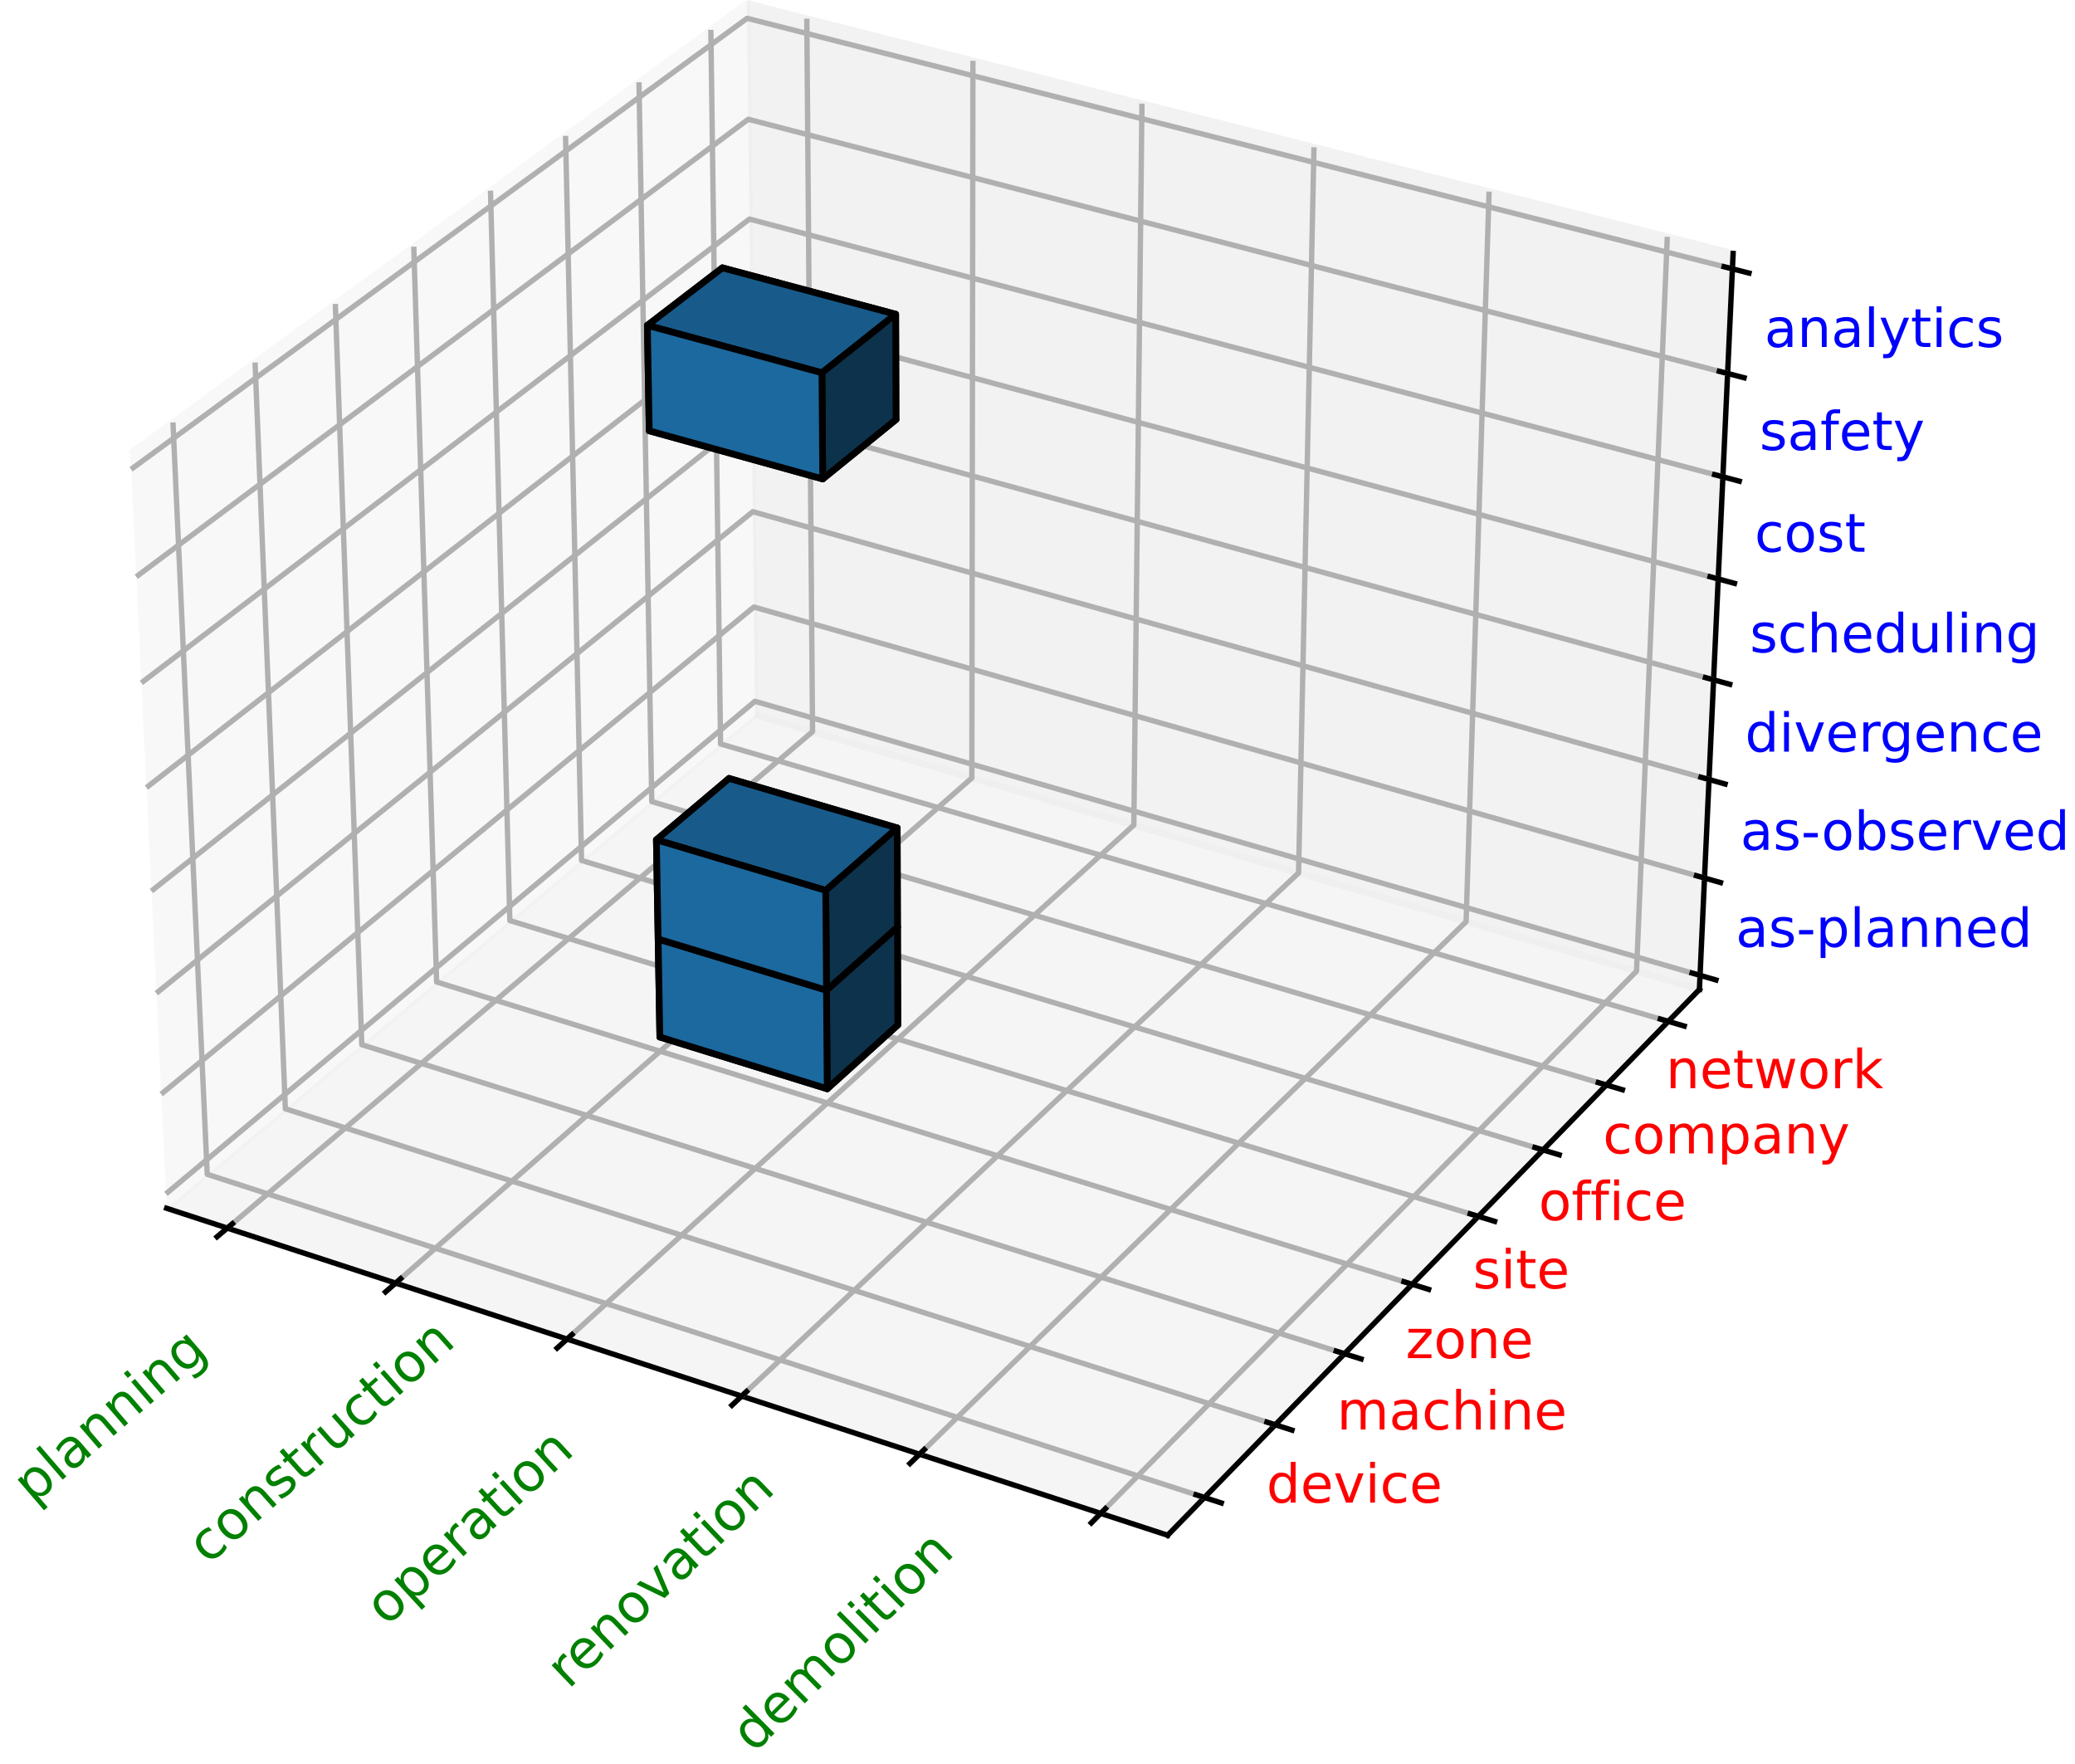
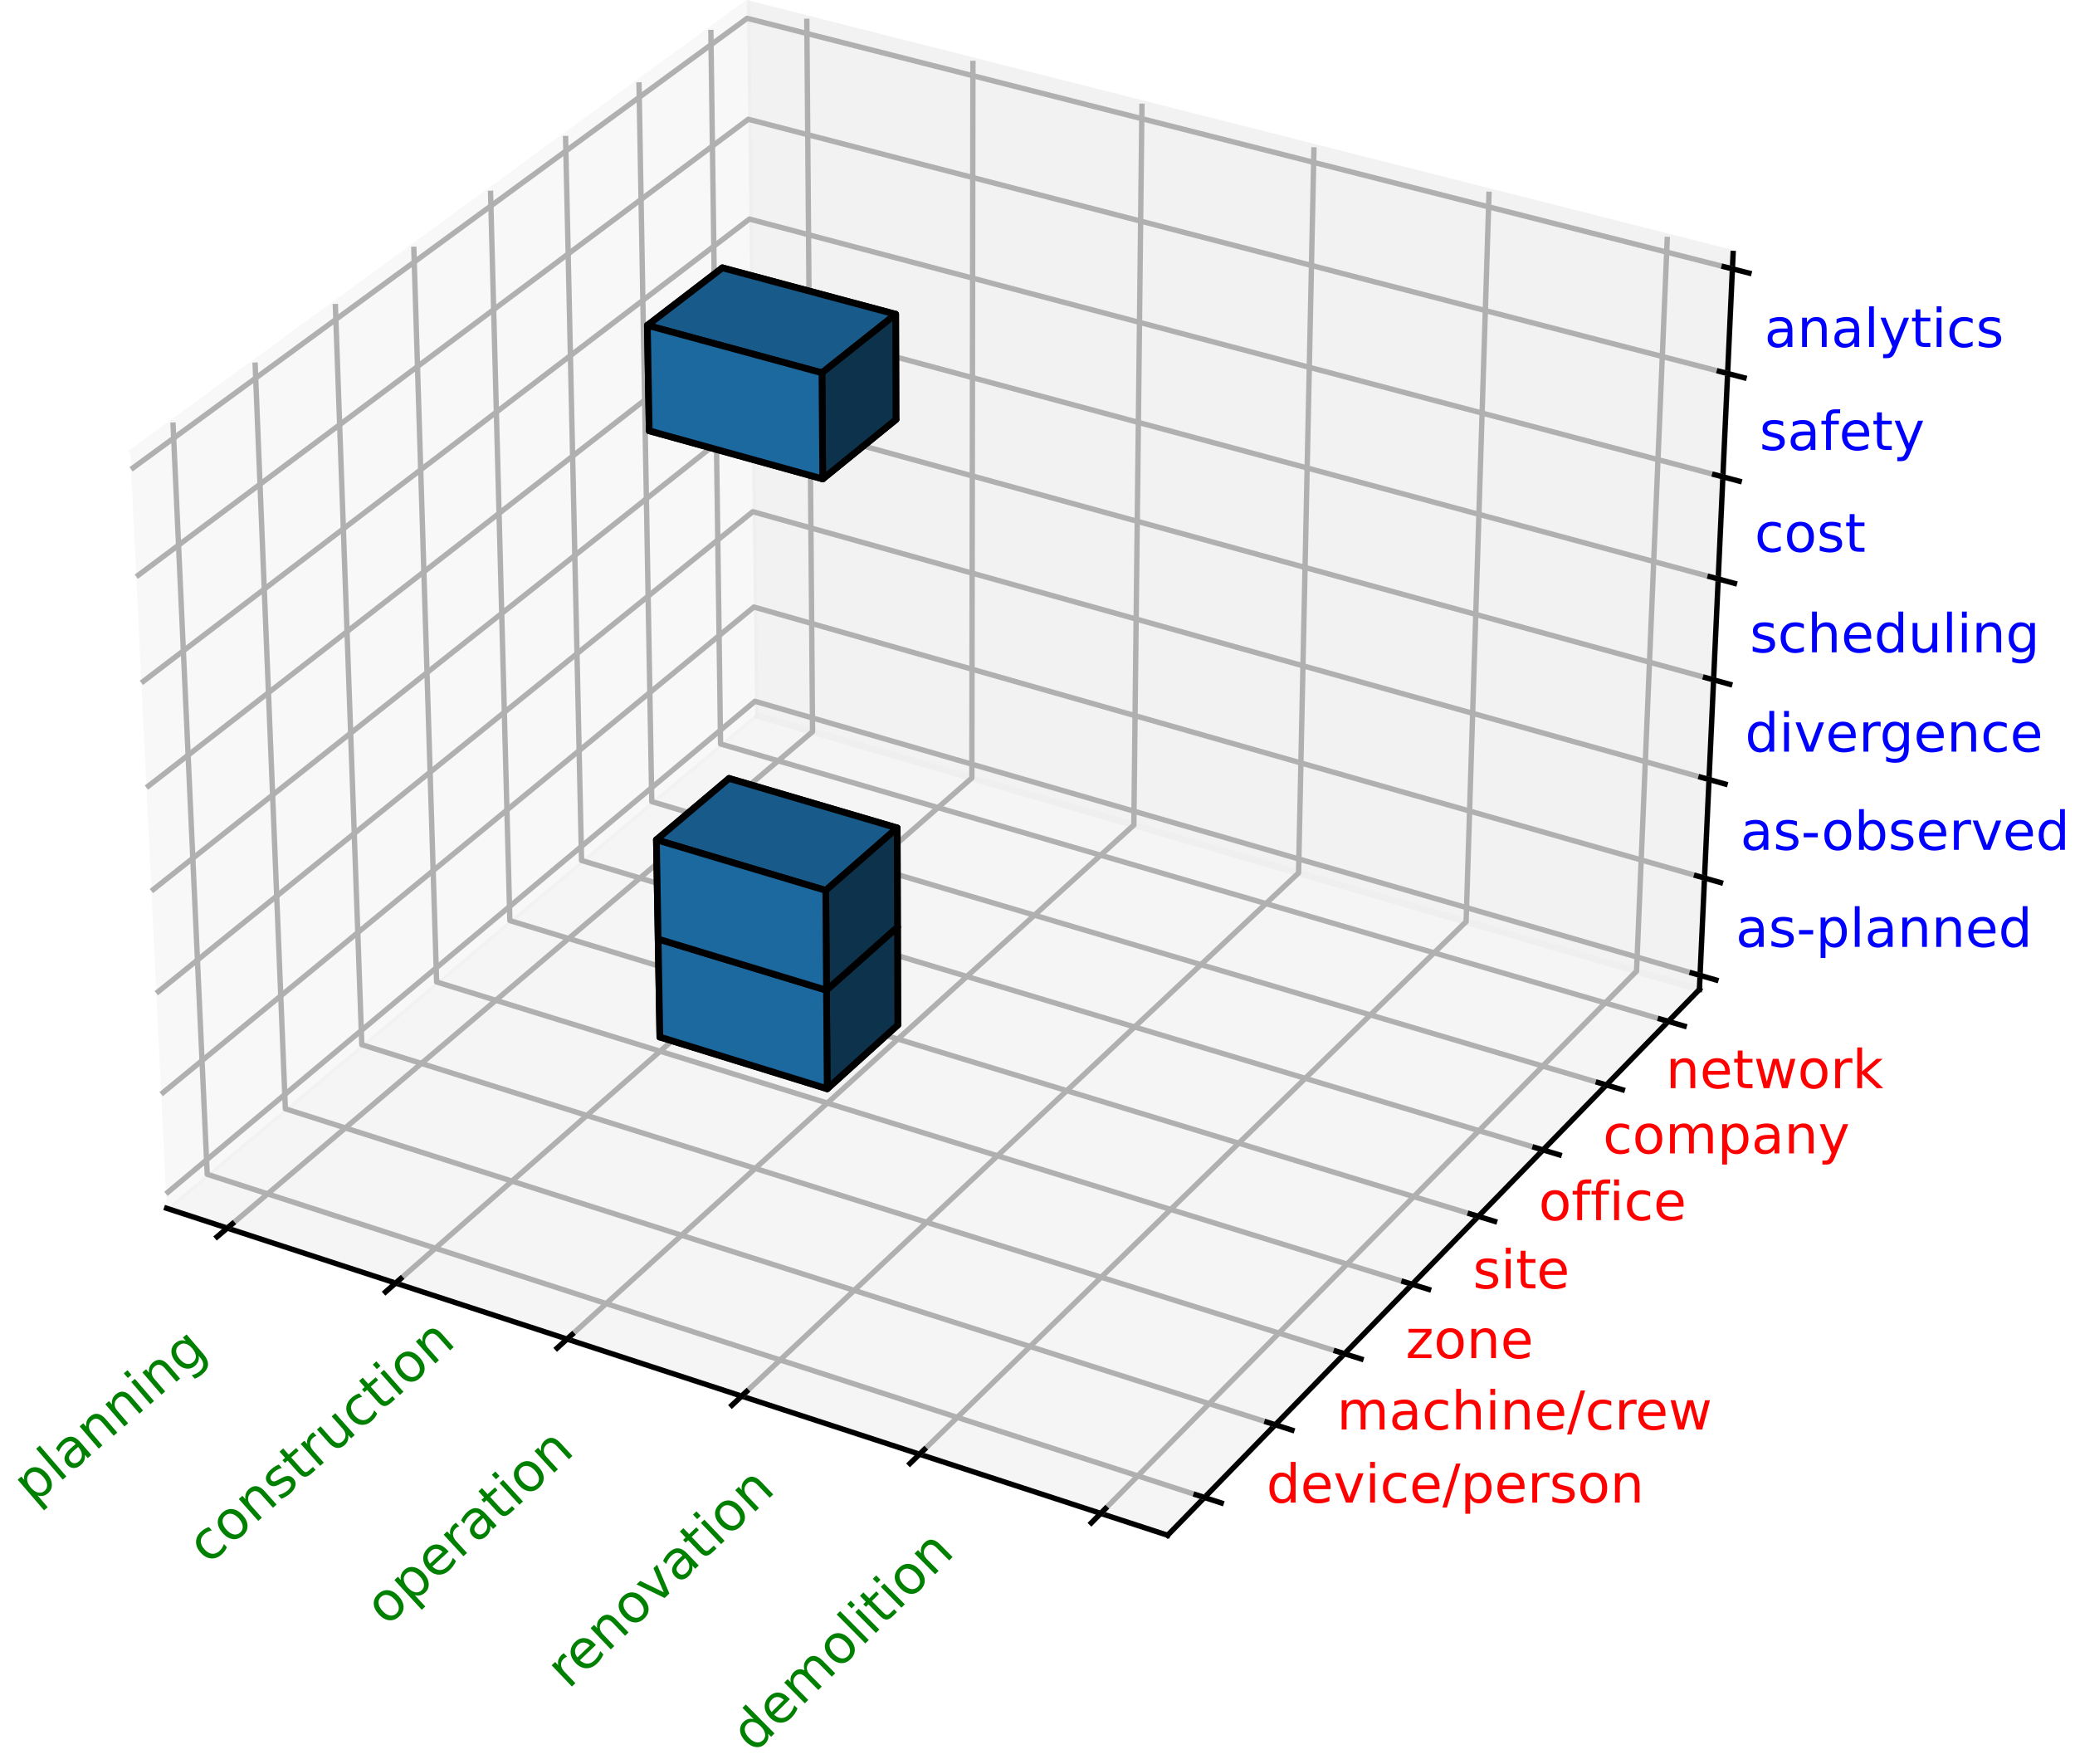
<svg xmlns="http://www.w3.org/2000/svg" xmlns:xlink="http://www.w3.org/1999/xlink" height="255" version="1.1" viewBox="103 61.554 300.49 263.392" width="300">
  <defs>
    <style type="text/css">*{stroke-linecap:butt;stroke-linejoin:round;}</style>
  </defs>
  <g id="figure_1">
    <g id="patch_1">
      <path d="M 0 345.6  L 460.8 345.6  L 460.8 0  L 0 0  z " style="fill:#ffffff;" />
    </g>
    <g id="patch_2">
      <path d="M 103.104 307.584  L 369.216 307.584  L 369.216 41.472  L 103.104 41.472  z " style="fill:#ffffff;" />
    </g>
    <g id="pane3d_1">
      <g id="patch_3">
        <path d="M 123.197 241.969  L 211.076 168.307  L 209.855 62.074  L 117.77 129.273  " style="fill:#f2f2f2;opacity:0.5;stroke:#f2f2f2;stroke-linejoin:miter;" />
      </g>
    </g>
    <g id="pane3d_2">
      <g id="patch_4">
        <path d="M 211.076 168.307  L 352.09 209.295  L 357.123 99.402  L 209.855 62.074  " style="fill:#e6e6e6;opacity:0.5;stroke:#e6e6e6;stroke-linejoin:miter;" />
      </g>
    </g>
    <g id="pane3d_3">
      <g id="patch_5">
        <path d="M 123.197 241.969  L 272.679 290.79  L 352.09 209.295  L 211.076 168.307  " style="fill:#ececec;opacity:0.5;stroke:#ececec;stroke-linejoin:miter;" />
      </g>
    </g>
    <g id="axis3d_1">
      <g id="line2d_1">
        <path d="M 123.197 241.969  L 272.679 290.79  " style="fill:none;stroke:#000000;stroke-linecap:square;stroke-width:0.8;" />
      </g>
      <g id="Line3DCollection_1">
        <path d="M 132.251 244.926  L 219.652 170.8  L 218.793 64.34  " style="fill:none;stroke:#b0b0b0;stroke-width:0.8;" />
        <path d="M 157.391 253.137  L 243.442 177.715  L 243.601 70.628  " style="fill:none;stroke:#b0b0b0;stroke-width:0.8;" />
        <path d="M 182.991 261.498  L 267.632 184.746  L 268.844 77.026  " style="fill:none;stroke:#b0b0b0;stroke-width:0.8;" />
        <path d="M 209.065 270.014  L 292.232 191.896  L 294.533 83.538  " style="fill:none;stroke:#b0b0b0;stroke-width:0.8;" />
        <path d="M 235.625 278.688  L 317.251 199.168  L 320.681 90.165  " style="fill:none;stroke:#b0b0b0;stroke-width:0.8;" />
        <path d="M 262.686 287.526  L 342.702 206.566  L 347.299 96.912  " style="fill:none;stroke:#b0b0b0;stroke-width:0.8;" />
      </g>
      <g id="xtick_1">
        <g id="line2d_2">
          <path d="M 133.012 244.281  L 130.725 246.22  " style="fill:none;stroke:#000000;stroke-linecap:square;stroke-width:0.8;" />
        </g>
      </g>
      <g id="xtick_2">
        <g id="line2d_3">
          <path d="M 158.14 252.48  L 155.888 254.454  " style="fill:none;stroke:#000000;stroke-linecap:square;stroke-width:0.8;" />
        </g>
      </g>
      <g id="xtick_3">
        <g id="line2d_4">
          <path d="M 183.729 260.829  L 181.511 262.84  " style="fill:none;stroke:#000000;stroke-linecap:square;stroke-width:0.8;" />
        </g>
      </g>
      <g id="xtick_4">
        <g id="line2d_5">
          <path d="M 209.791 269.332  L 207.61 271.38  " style="fill:none;stroke:#000000;stroke-linecap:square;stroke-width:0.8;" />
        </g>
      </g>
      <g id="xtick_5">
        <g id="line2d_6">
          <path d="M 236.338 277.994  L 234.196 280.08  " style="fill:none;stroke:#000000;stroke-linecap:square;stroke-width:0.8;" />
        </g>
      </g>
      <g id="xtick_6">
        <g id="line2d_7">
          <path d="M 263.386 286.819  L 261.284 288.945  " style="fill:none;stroke:#000000;stroke-linecap:square;stroke-width:0.8;" />
        </g>
      </g>
    </g>
    <g id="axis3d_2">
      <g id="line2d_8">
        <path d="M 352.09 209.295  L 272.679 290.79  " style="fill:none;stroke:#000000;stroke-linecap:square;stroke-width:0.8;" />
      </g>
      <g id="Line3DCollection_2">
        <path d="M 124.138 124.626  L 129.253 236.893  L 278.174 285.151  " style="fill:none;stroke:#b0b0b0;stroke-width:0.8;" />
        <path d="M 136.399 115.679  L 140.921 227.113  L 288.752 274.295  " style="fill:none;stroke:#b0b0b0;stroke-width:0.8;" />
        <path d="M 148.383 106.933  L 152.338 217.543  L 299.09 263.686  " style="fill:none;stroke:#b0b0b0;stroke-width:0.8;" />
        <path d="M 160.1 98.383  L 163.511 208.178  L 309.195 253.316  " style="fill:none;stroke:#b0b0b0;stroke-width:0.8;" />
        <path d="M 171.558 90.021  L 174.448 199.01  L 319.076 243.175  " style="fill:none;stroke:#b0b0b0;stroke-width:0.8;" />
        <path d="M 182.766 81.842  L 185.156 190.035  L 328.74 233.258  " style="fill:none;stroke:#b0b0b0;stroke-width:0.8;" />
        <path d="M 193.733 73.839  L 195.642 181.245  L 338.194 223.556  " style="fill:none;stroke:#b0b0b0;stroke-width:0.8;" />
        <path d="M 204.465 66.007  L 205.914 172.635  L 347.445 214.062  " style="fill:none;stroke:#b0b0b0;stroke-width:0.8;" />
      </g>
      <g id="xtick_7">
        <g id="line2d_9">
          <path d="M 276.919 284.745  L 280.687 285.966  " style="fill:none;stroke:#000000;stroke-linecap:square;stroke-width:0.8;" />
        </g>
      </g>
      <g id="xtick_8">
        <g id="line2d_10">
          <path d="M 287.507 273.898  L 291.245 275.091  " style="fill:none;stroke:#000000;stroke-linecap:square;stroke-width:0.8;" />
        </g>
      </g>
      <g id="xtick_9">
        <g id="line2d_11">
          <path d="M 297.855 263.298  L 301.564 264.464  " style="fill:none;stroke:#000000;stroke-linecap:square;stroke-width:0.8;" />
        </g>
      </g>
      <g id="xtick_10">
        <g id="line2d_12">
          <path d="M 307.97 252.936  L 311.65 254.076  " style="fill:none;stroke:#000000;stroke-linecap:square;stroke-width:0.8;" />
        </g>
      </g>
      <g id="xtick_11">
        <g id="line2d_13">
          <path d="M 317.86 242.804  L 321.512 243.919  " style="fill:none;stroke:#000000;stroke-linecap:square;stroke-width:0.8;" />
        </g>
      </g>
      <g id="xtick_12">
        <g id="line2d_14">
          <path d="M 327.534 232.894  L 331.157 233.985  " style="fill:none;stroke:#000000;stroke-linecap:square;stroke-width:0.8;" />
        </g>
      </g>
      <g id="xtick_13">
        <g id="line2d_15">
          <path d="M 336.997 223.2  L 340.592 224.267  " style="fill:none;stroke:#000000;stroke-linecap:square;stroke-width:0.8;" />
        </g>
      </g>
      <g id="xtick_14">
        <g id="line2d_16">
          <path d="M 346.257 213.714  L 349.824 214.759  " style="fill:none;stroke:#000000;stroke-linecap:square;stroke-width:0.8;" />
        </g>
      </g>
    </g>
    <g id="axis3d_3">
      <g id="line2d_17">
        <path d="M 352.09 209.295  L 357.123 99.402  " style="fill:none;stroke:#000000;stroke-linecap:square;stroke-width:0.8;" />
      </g>
      <g id="Line3DCollection_3">
        <path d="M 352.187 207.189  L 211.053 166.268  L 123.093 239.814  " style="fill:none;stroke:#b0b0b0;stroke-width:0.8;" />
        <path d="M 352.852 192.654  L 210.891 152.192  L 122.377 224.929  " style="fill:none;stroke:#b0b0b0;stroke-width:0.8;" />
        <path d="M 353.526 177.946  L 210.727 137.957  L 121.651 209.859  " style="fill:none;stroke:#b0b0b0;stroke-width:0.8;" />
        <path d="M 354.208 163.062  L 210.562 123.559  L 120.916 194.603  " style="fill:none;stroke:#b0b0b0;stroke-width:0.8;" />
        <path d="M 354.897 147.998  L 210.394 108.996  L 120.172 179.155  " style="fill:none;stroke:#b0b0b0;stroke-width:0.8;" />
        <path d="M 355.596 132.751  L 210.225 94.265  L 119.419 163.513  " style="fill:none;stroke:#b0b0b0;stroke-width:0.8;" />
        <path d="M 356.302 117.318  L 210.053 79.363  L 118.656 147.672  " style="fill:none;stroke:#b0b0b0;stroke-width:0.8;" />
        <path d="M 357.018 101.696  L 209.88 64.287  L 117.884 131.63  " style="fill:none;stroke:#b0b0b0;stroke-width:0.8;" />
      </g>
      <g id="xtick_15">
        <g id="line2d_18">
          <path d="M 351.002 206.846  L 354.559 207.877  " style="fill:none;stroke:#000000;stroke-linecap:square;stroke-width:0.8;" />
        </g>
      </g>
      <g id="xtick_16">
        <g id="line2d_19">
          <path d="M 351.661 192.315  L 355.239 193.334  " style="fill:none;stroke:#000000;stroke-linecap:square;stroke-width:0.8;" />
        </g>
      </g>
      <g id="xtick_17">
        <g id="line2d_20">
          <path d="M 352.327 177.61  L 355.927 178.618  " style="fill:none;stroke:#000000;stroke-linecap:square;stroke-width:0.8;" />
        </g>
      </g>
      <g id="xtick_18">
        <g id="line2d_21">
          <path d="M 353.001 162.73  L 356.624 163.726  " style="fill:none;stroke:#000000;stroke-linecap:square;stroke-width:0.8;" />
        </g>
      </g>
      <g id="xtick_19">
        <g id="line2d_22">
          <path d="M 353.683 147.67  L 357.329 148.654  " style="fill:none;stroke:#000000;stroke-linecap:square;stroke-width:0.8;" />
        </g>
      </g>
      <g id="xtick_20">
        <g id="line2d_23">
          <path d="M 354.374 132.428  L 358.042 133.399  " style="fill:none;stroke:#000000;stroke-linecap:square;stroke-width:0.8;" />
        </g>
      </g>
      <g id="xtick_21">
        <g id="line2d_24">
          <path d="M 355.073 116.999  L 358.764 117.957  " style="fill:none;stroke:#000000;stroke-linecap:square;stroke-width:0.8;" />
        </g>
      </g>
      <g id="xtick_22">
        <g id="line2d_25">
          <path d="M 355.78 101.382  L 359.496 102.326  " style="fill:none;stroke:#000000;stroke-linecap:square;stroke-width:0.8;" />
        </g>
      </g>
    </g>
    <g id="axes_1">
      <g id="Poly3DCollection_1">
-         <path clip-path="url(#p14c521d602)" d="M 207.569 207.028  L 207.378 192.494  L 232.339 199.971  L 232.383 214.587  z " style="fill:#0d324b;stroke:#000000;" />
-         <path clip-path="url(#p14c521d602)" d="M 196.594 201.764  L 207.378 192.494  L 207.569 207.028  L 196.85 216.399  z " style="fill:#1b699f;stroke:#000000;" />
-         <path clip-path="url(#p14c521d602)" d="M 207.569 207.028  L 232.383 214.587  L 221.841 224.123  L 196.85 216.399  z " style="fill:#113f60;stroke:#000000;" />
-         <path clip-path="url(#p14c521d602)" d="M 221.841 224.123  L 232.383 214.587  L 232.339 199.971  L 221.733 209.405  z " style="fill:#0d324b;stroke:#000000;" />
-         <path clip-path="url(#p14c521d602)" d="M 221.841 224.123  L 221.733 209.405  L 196.594 201.764  L 196.85 216.399  z " style="fill:#1b699f;stroke:#000000;" />
+         <path clip-path="url(#pac15b58275)" d="M 207.569 207.028  L 207.378 192.494  L 232.339 199.971  L 232.383 214.587  z " style="fill:#0d324b;stroke:#000000;" />
+         <path clip-path="url(#pac15b58275)" d="M 196.594 201.764  L 207.378 192.494  L 207.569 207.028  L 196.85 216.399  z " style="fill:#1b699f;stroke:#000000;" />
+         <path clip-path="url(#pac15b58275)" d="M 207.569 207.028  L 232.383 214.587  L 221.841 224.123  L 196.85 216.399  z " style="fill:#113f60;stroke:#000000;" />
+         <path clip-path="url(#pac15b58275)" d="M 221.841 224.123  L 232.383 214.587  L 232.339 199.971  L 221.733 209.405  z " style="fill:#0d324b;stroke:#000000;" />
+         <path clip-path="url(#pac15b58275)" d="M 221.841 224.123  L 221.733 209.405  L 196.594 201.764  L 196.85 216.399  z " style="fill:#1b699f;stroke:#000000;" />
      </g>
      <g id="text_1">
        <g style="fill:#008000;" transform="translate(103.2498 286.2832)rotate(-40.69323)scale(0.08 -0.08)">
          <defs>
            <path d="M 18.109 8.203  L 18.109 -20.797  L 9.078 -20.797  L 9.078 54.688  L 18.109 54.688  L 18.109 46.391  Q 20.953 51.266 25.266 53.625  Q 29.594 56 35.594 56  Q 45.562 56 51.781 48.094  Q 58.016 40.188 58.016 27.297  Q 58.016 14.406 51.781 6.484  Q 45.562 -1.422 35.594 -1.422  Q 29.594 -1.422 25.266 0.953  Q 20.953 3.328 18.109 8.203  z M 48.688 27.297  Q 48.688 37.203 44.609 42.844  Q 40.531 48.484 33.406 48.484  Q 26.266 48.484 22.188 42.844  Q 18.109 37.203 18.109 27.297  Q 18.109 17.391 22.188 11.75  Q 26.266 6.109 33.406 6.109  Q 40.531 6.109 44.609 11.75  Q 48.688 17.391 48.688 27.297  z " id="DejaVuSans-112" />
            <path d="M 9.422 75.984  L 18.406 75.984  L 18.406 0  L 9.422 0  z " id="DejaVuSans-108" />
            <path d="M 34.281 27.484  Q 23.391 27.484 19.188 25  Q 14.984 22.516 14.984 16.5  Q 14.984 11.719 18.141 8.906  Q 21.297 6.109 26.703 6.109  Q 34.188 6.109 38.703 11.406  Q 43.219 16.703 43.219 25.484  L 43.219 27.484  z M 52.203 31.203  L 52.203 0  L 43.219 0  L 43.219 8.297  Q 40.141 3.328 35.547 0.953  Q 30.953 -1.422 24.312 -1.422  Q 15.922 -1.422 10.953 3.297  Q 6 8.016 6 15.922  Q 6 25.141 12.172 29.828  Q 18.359 34.516 30.609 34.516  L 43.219 34.516  L 43.219 35.406  Q 43.219 41.609 39.141 45  Q 35.062 48.391 27.688 48.391  Q 23 48.391 18.547 47.266  Q 14.109 46.141 10.016 43.891  L 10.016 52.203  Q 14.938 54.109 19.578 55.047  Q 24.219 56 28.609 56  Q 40.484 56 46.344 49.844  Q 52.203 43.703 52.203 31.203  z " id="DejaVuSans-97" />
            <path d="M 54.891 33.016  L 54.891 0  L 45.906 0  L 45.906 32.719  Q 45.906 40.484 42.875 44.328  Q 39.844 48.188 33.797 48.188  Q 26.516 48.188 22.312 43.547  Q 18.109 38.922 18.109 30.906  L 18.109 0  L 9.078 0  L 9.078 54.688  L 18.109 54.688  L 18.109 46.188  Q 21.344 51.125 25.703 53.562  Q 30.078 56 35.797 56  Q 45.219 56 50.047 50.172  Q 54.891 44.344 54.891 33.016  z " id="DejaVuSans-110" />
            <path d="M 9.422 54.688  L 18.406 54.688  L 18.406 0  L 9.422 0  z M 9.422 75.984  L 18.406 75.984  L 18.406 64.594  L 9.422 64.594  z " id="DejaVuSans-105" />
            <path d="M 45.406 27.984  Q 45.406 37.75 41.375 43.109  Q 37.359 48.484 30.078 48.484  Q 22.859 48.484 18.828 43.109  Q 14.797 37.75 14.797 27.984  Q 14.797 18.266 18.828 12.891  Q 22.859 7.516 30.078 7.516  Q 37.359 7.516 41.375 12.891  Q 45.406 18.266 45.406 27.984  z M 54.391 6.781  Q 54.391 -7.172 48.188 -13.984  Q 42 -20.797 29.203 -20.797  Q 24.469 -20.797 20.266 -20.094  Q 16.062 -19.391 12.109 -17.922  L 12.109 -9.188  Q 16.062 -11.328 19.922 -12.344  Q 23.781 -13.375 27.781 -13.375  Q 36.625 -13.375 41.016 -8.766  Q 45.406 -4.156 45.406 5.172  L 45.406 9.625  Q 42.625 4.781 38.281 2.391  Q 33.938 0 27.875 0  Q 17.828 0 11.672 7.656  Q 5.516 15.328 5.516 27.984  Q 5.516 40.672 11.672 48.328  Q 17.828 56 27.875 56  Q 33.938 56 38.281 53.609  Q 42.625 51.219 45.406 46.391  L 45.406 54.688  L 54.391 54.688  z " id="DejaVuSans-103" />
          </defs>
          <use xlink:href="#DejaVuSans-112" />
          <use x="63.477" xlink:href="#DejaVuSans-108" />
          <use x="91.26" xlink:href="#DejaVuSans-97" />
          <use x="152.539" xlink:href="#DejaVuSans-110" />
          <use x="215.918" xlink:href="#DejaVuSans-110" />
          <use x="279.297" xlink:href="#DejaVuSans-105" />
          <use x="307.08" xlink:href="#DejaVuSans-110" />
          <use x="370.459" xlink:href="#DejaVuSans-103" />
        </g>
      </g>
      <g id="text_2">
        <g style="fill:#008000;" transform="translate(129.388 295.3059)rotate(-41.64346)scale(0.08 -0.08)">
          <defs>
            <path d="M 48.781 52.594  L 48.781 44.188  Q 44.969 46.297 41.141 47.344  Q 37.312 48.391 33.406 48.391  Q 24.656 48.391 19.812 42.844  Q 14.984 37.312 14.984 27.297  Q 14.984 17.281 19.812 11.734  Q 24.656 6.203 33.406 6.203  Q 37.312 6.203 41.141 7.25  Q 44.969 8.297 48.781 10.406  L 48.781 2.094  Q 45.016 0.344 40.984 -0.531  Q 36.969 -1.422 32.422 -1.422  Q 20.062 -1.422 12.781 6.344  Q 5.516 14.109 5.516 27.297  Q 5.516 40.672 12.859 48.328  Q 20.219 56 33.016 56  Q 37.156 56 41.109 55.141  Q 45.062 54.297 48.781 52.594  z " id="DejaVuSans-99" />
            <path d="M 30.609 48.391  Q 23.391 48.391 19.188 42.75  Q 14.984 37.109 14.984 27.297  Q 14.984 17.484 19.156 11.844  Q 23.344 6.203 30.609 6.203  Q 37.797 6.203 41.984 11.859  Q 46.188 17.531 46.188 27.297  Q 46.188 37.016 41.984 42.703  Q 37.797 48.391 30.609 48.391  z M 30.609 56  Q 42.328 56 49.016 48.375  Q 55.719 40.766 55.719 27.297  Q 55.719 13.875 49.016 6.219  Q 42.328 -1.422 30.609 -1.422  Q 18.844 -1.422 12.172 6.219  Q 5.516 13.875 5.516 27.297  Q 5.516 40.766 12.172 48.375  Q 18.844 56 30.609 56  z " id="DejaVuSans-111" />
            <path d="M 44.281 53.078  L 44.281 44.578  Q 40.484 46.531 36.375 47.5  Q 32.281 48.484 27.875 48.484  Q 21.188 48.484 17.844 46.438  Q 14.5 44.391 14.5 40.281  Q 14.5 37.156 16.891 35.375  Q 19.281 33.594 26.516 31.984  L 29.594 31.297  Q 39.156 29.25 43.188 25.516  Q 47.219 21.781 47.219 15.094  Q 47.219 7.469 41.188 3.016  Q 35.156 -1.422 24.609 -1.422  Q 20.219 -1.422 15.453 -0.562  Q 10.688 0.297 5.422 2  L 5.422 11.281  Q 10.406 8.688 15.234 7.391  Q 20.062 6.109 24.812 6.109  Q 31.156 6.109 34.562 8.281  Q 37.984 10.453 37.984 14.406  Q 37.984 18.062 35.516 20.016  Q 33.062 21.969 24.703 23.781  L 21.578 24.516  Q 13.234 26.266 9.516 29.906  Q 5.812 33.547 5.812 39.891  Q 5.812 47.609 11.281 51.797  Q 16.75 56 26.812 56  Q 31.781 56 36.172 55.266  Q 40.578 54.547 44.281 53.078  z " id="DejaVuSans-115" />
            <path d="M 18.312 70.219  L 18.312 54.688  L 36.812 54.688  L 36.812 47.703  L 18.312 47.703  L 18.312 18.016  Q 18.312 11.328 20.141 9.422  Q 21.969 7.516 27.594 7.516  L 36.812 7.516  L 36.812 0  L 27.594 0  Q 17.188 0 13.234 3.875  Q 9.281 7.766 9.281 18.016  L 9.281 47.703  L 2.688 47.703  L 2.688 54.688  L 9.281 54.688  L 9.281 70.219  z " id="DejaVuSans-116" />
            <path d="M 41.109 46.297  Q 39.594 47.172 37.812 47.578  Q 36.031 48 33.891 48  Q 26.266 48 22.188 43.047  Q 18.109 38.094 18.109 28.812  L 18.109 0  L 9.078 0  L 9.078 54.688  L 18.109 54.688  L 18.109 46.188  Q 20.953 51.172 25.484 53.578  Q 30.031 56 36.531 56  Q 37.453 56 38.578 55.875  Q 39.703 55.766 41.062 55.516  z " id="DejaVuSans-114" />
            <path d="M 8.5 21.578  L 8.5 54.688  L 17.484 54.688  L 17.484 21.922  Q 17.484 14.156 20.5 10.266  Q 23.531 6.391 29.594 6.391  Q 36.859 6.391 41.078 11.031  Q 45.312 15.672 45.312 23.688  L 45.312 54.688  L 54.297 54.688  L 54.297 0  L 45.312 0  L 45.312 8.406  Q 42.047 3.422 37.719 1  Q 33.406 -1.422 27.688 -1.422  Q 18.266 -1.422 13.375 4.438  Q 8.5 10.297 8.5 21.578  z M 31.109 56  z " id="DejaVuSans-117" />
          </defs>
          <use xlink:href="#DejaVuSans-99" />
          <use x="54.98" xlink:href="#DejaVuSans-111" />
          <use x="116.162" xlink:href="#DejaVuSans-110" />
          <use x="179.541" xlink:href="#DejaVuSans-115" />
          <use x="231.641" xlink:href="#DejaVuSans-116" />
          <use x="270.85" xlink:href="#DejaVuSans-114" />
          <use x="311.963" xlink:href="#DejaVuSans-117" />
          <use x="375.342" xlink:href="#DejaVuSans-99" />
          <use x="430.322" xlink:href="#DejaVuSans-116" />
          <use x="469.531" xlink:href="#DejaVuSans-105" />
          <use x="497.314" xlink:href="#DejaVuSans-111" />
          <use x="558.496" xlink:href="#DejaVuSans-110" />
        </g>
      </g>
      <g id="text_3">
        <g style="fill:#008000;" transform="translate(156.0292 304.5028)rotate(-42.63051)scale(0.08 -0.08)">
          <defs>
            <path d="M 56.203 29.594  L 56.203 25.203  L 14.891 25.203  Q 15.484 15.922 20.484 11.062  Q 25.484 6.203 34.422 6.203  Q 39.594 6.203 44.453 7.469  Q 49.312 8.734 54.109 11.281  L 54.109 2.781  Q 49.266 0.734 44.188 -0.344  Q 39.109 -1.422 33.891 -1.422  Q 20.797 -1.422 13.156 6.188  Q 5.516 13.812 5.516 26.812  Q 5.516 40.234 12.766 48.109  Q 20.016 56 32.328 56  Q 43.359 56 49.781 48.891  Q 56.203 41.797 56.203 29.594  z M 47.219 32.234  Q 47.125 39.594 43.094 43.984  Q 39.062 48.391 32.422 48.391  Q 24.906 48.391 20.391 44.141  Q 15.875 39.891 15.188 32.172  z " id="DejaVuSans-101" />
          </defs>
          <use xlink:href="#DejaVuSans-111" />
          <use x="61.182" xlink:href="#DejaVuSans-112" />
          <use x="124.658" xlink:href="#DejaVuSans-101" />
          <use x="186.182" xlink:href="#DejaVuSans-114" />
          <use x="227.295" xlink:href="#DejaVuSans-97" />
          <use x="288.574" xlink:href="#DejaVuSans-116" />
          <use x="327.783" xlink:href="#DejaVuSans-105" />
          <use x="355.566" xlink:href="#DejaVuSans-111" />
          <use x="416.748" xlink:href="#DejaVuSans-110" />
        </g>
      </g>
      <g id="text_4">
        <g style="fill:#008000;" transform="translate(183.1879 313.8791)rotate(-43.65594)scale(0.08 -0.08)">
          <defs>
            <path d="M 2.984 54.688  L 12.5 54.688  L 29.594 8.797  L 46.688 54.688  L 56.203 54.688  L 35.688 0  L 23.484 0  z " id="DejaVuSans-118" />
          </defs>
          <use xlink:href="#DejaVuSans-114" />
          <use x="38.863" xlink:href="#DejaVuSans-101" />
          <use x="100.387" xlink:href="#DejaVuSans-110" />
          <use x="163.766" xlink:href="#DejaVuSans-111" />
          <use x="224.947" xlink:href="#DejaVuSans-118" />
          <use x="284.127" xlink:href="#DejaVuSans-97" />
          <use x="345.406" xlink:href="#DejaVuSans-116" />
          <use x="384.615" xlink:href="#DejaVuSans-105" />
          <use x="412.398" xlink:href="#DejaVuSans-111" />
          <use x="473.58" xlink:href="#DejaVuSans-110" />
        </g>
      </g>
      <g id="text_5">
        <g style="fill:#008000;" transform="translate(210.8793 323.4401)rotate(-44.72133)scale(0.08 -0.08)">
          <defs>
            <path d="M 45.406 46.391  L 45.406 75.984  L 54.391 75.984  L 54.391 0  L 45.406 0  L 45.406 8.203  Q 42.578 3.328 38.25 0.953  Q 33.938 -1.422 27.875 -1.422  Q 17.969 -1.422 11.734 6.484  Q 5.516 14.406 5.516 27.297  Q 5.516 40.188 11.734 48.094  Q 17.969 56 27.875 56  Q 33.938 56 38.25 53.625  Q 42.578 51.266 45.406 46.391  z M 14.797 27.297  Q 14.797 17.391 18.875 11.75  Q 22.953 6.109 30.078 6.109  Q 37.203 6.109 41.297 11.75  Q 45.406 17.391 45.406 27.297  Q 45.406 37.203 41.297 42.844  Q 37.203 48.484 30.078 48.484  Q 22.953 48.484 18.875 42.844  Q 14.797 37.203 14.797 27.297  z " id="DejaVuSans-100" />
            <path d="M 52 44.188  Q 55.375 50.25 60.062 53.125  Q 64.75 56 71.094 56  Q 79.641 56 84.281 50.016  Q 88.922 44.047 88.922 33.016  L 88.922 0  L 79.891 0  L 79.891 32.719  Q 79.891 40.578 77.094 44.375  Q 74.312 48.188 68.609 48.188  Q 61.625 48.188 57.562 43.547  Q 53.516 38.922 53.516 30.906  L 53.516 0  L 44.484 0  L 44.484 32.719  Q 44.484 40.625 41.703 44.406  Q 38.922 48.188 33.109 48.188  Q 26.219 48.188 22.156 43.531  Q 18.109 38.875 18.109 30.906  L 18.109 0  L 9.078 0  L 9.078 54.688  L 18.109 54.688  L 18.109 46.188  Q 21.188 51.219 25.484 53.609  Q 29.781 56 35.688 56  Q 41.656 56 45.828 52.969  Q 50 49.953 52 44.188  z " id="DejaVuSans-109" />
          </defs>
          <use xlink:href="#DejaVuSans-100" />
          <use x="63.477" xlink:href="#DejaVuSans-101" />
          <use x="125" xlink:href="#DejaVuSans-109" />
          <use x="222.412" xlink:href="#DejaVuSans-111" />
          <use x="283.594" xlink:href="#DejaVuSans-108" />
          <use x="311.377" xlink:href="#DejaVuSans-105" />
          <use x="339.16" xlink:href="#DejaVuSans-116" />
          <use x="378.369" xlink:href="#DejaVuSans-105" />
          <use x="406.152" xlink:href="#DejaVuSans-111" />
          <use x="467.334" xlink:href="#DejaVuSans-110" />
        </g>
      </g>
      <g id="text_6">
        <g style="fill:#ff0000;" transform="translate(287.4355 285.9152)scale(0.08 -0.08)">
+           <defs>
+             <path d="M 25.391 72.906  L 33.688 72.906  L 8.297 -9.281  L 0 -9.281  z " id="DejaVuSans-47" />
+           </defs>
          <use xlink:href="#DejaVuSans-100" />
          <use x="63.477" xlink:href="#DejaVuSans-101" />
          <use x="125" xlink:href="#DejaVuSans-118" />
          <use x="184.18" xlink:href="#DejaVuSans-105" />
          <use x="211.963" xlink:href="#DejaVuSans-99" />
          <use x="266.943" xlink:href="#DejaVuSans-101" />
+           <use x="328.467" xlink:href="#DejaVuSans-47" />
+           <use x="362.158" xlink:href="#DejaVuSans-112" />
+           <use x="425.635" xlink:href="#DejaVuSans-101" />
+           <use x="487.158" xlink:href="#DejaVuSans-114" />
+           <use x="528.271" xlink:href="#DejaVuSans-115" />
+           <use x="580.371" xlink:href="#DejaVuSans-111" />
+           <use x="641.553" xlink:href="#DejaVuSans-110" />
        </g>
      </g>
      <g id="text_7">
        <g style="fill:#ff0000;" transform="translate(297.9497 275.0066)scale(0.08 -0.08)">
          <defs>
            <path d="M 54.891 33.016  L 54.891 0  L 45.906 0  L 45.906 32.719  Q 45.906 40.484 42.875 44.328  Q 39.844 48.188 33.797 48.188  Q 26.516 48.188 22.312 43.547  Q 18.109 38.922 18.109 30.906  L 18.109 0  L 9.078 0  L 9.078 75.984  L 18.109 75.984  L 18.109 46.188  Q 21.344 51.125 25.703 53.562  Q 30.078 56 35.797 56  Q 45.219 56 50.047 50.172  Q 54.891 44.344 54.891 33.016  z " id="DejaVuSans-104" />
+             <path d="M 4.203 54.688  L 13.188 54.688  L 24.422 12.016  L 35.594 54.688  L 46.188 54.688  L 57.422 12.016  L 68.609 54.688  L 77.594 54.688  L 63.281 0  L 52.688 0  L 40.922 44.828  L 29.109 0  L 18.5 0  z " id="DejaVuSans-119" />
          </defs>
          <use xlink:href="#DejaVuSans-109" />
          <use x="97.412" xlink:href="#DejaVuSans-97" />
          <use x="158.691" xlink:href="#DejaVuSans-99" />
          <use x="213.672" xlink:href="#DejaVuSans-104" />
          <use x="277.051" xlink:href="#DejaVuSans-105" />
          <use x="304.834" xlink:href="#DejaVuSans-110" />
          <use x="368.213" xlink:href="#DejaVuSans-101" />
+           <use x="429.736" xlink:href="#DejaVuSans-47" />
+           <use x="463.428" xlink:href="#DejaVuSans-99" />
+           <use x="518.408" xlink:href="#DejaVuSans-114" />
+           <use x="557.271" xlink:href="#DejaVuSans-101" />
+           <use x="618.795" xlink:href="#DejaVuSans-119" />
        </g>
      </g>
      <g id="text_8">
        <g style="fill:#ff0000;" transform="translate(308.224 264.3469)scale(0.08 -0.08)">
          <defs>
            <path d="M 5.516 54.688  L 48.188 54.688  L 48.188 46.484  L 14.406 7.172  L 48.188 7.172  L 48.188 0  L 4.297 0  L 4.297 8.203  L 38.094 47.516  L 5.516 47.516  z " id="DejaVuSans-122" />
          </defs>
          <use xlink:href="#DejaVuSans-122" />
          <use x="52.49" xlink:href="#DejaVuSans-111" />
          <use x="113.672" xlink:href="#DejaVuSans-110" />
          <use x="177.051" xlink:href="#DejaVuSans-101" />
        </g>
      </g>
      <g id="text_9">
        <g style="fill:#ff0000;" transform="translate(318.2666 253.9275)scale(0.08 -0.08)">
          <use xlink:href="#DejaVuSans-115" />
          <use x="52.1" xlink:href="#DejaVuSans-105" />
          <use x="79.883" xlink:href="#DejaVuSans-116" />
          <use x="119.092" xlink:href="#DejaVuSans-101" />
        </g>
      </g>
      <g id="text_10">
        <g style="fill:#ff0000;" transform="translate(328.0852 243.7406)scale(0.08 -0.08)">
          <defs>
            <path d="M 37.109 75.984  L 37.109 68.5  L 28.516 68.5  Q 23.688 68.5 21.797 66.547  Q 19.922 64.594 19.922 59.516  L 19.922 54.688  L 34.719 54.688  L 34.719 47.703  L 19.922 47.703  L 19.922 0  L 10.891 0  L 10.891 47.703  L 2.297 47.703  L 2.297 54.688  L 10.891 54.688  L 10.891 58.5  Q 10.891 67.625 15.141 71.797  Q 19.391 75.984 28.609 75.984  z " id="DejaVuSans-102" />
          </defs>
          <use xlink:href="#DejaVuSans-111" />
          <use x="61.182" xlink:href="#DejaVuSans-102" />
          <use x="96.387" xlink:href="#DejaVuSans-102" />
          <use x="131.592" xlink:href="#DejaVuSans-105" />
          <use x="159.375" xlink:href="#DejaVuSans-99" />
          <use x="214.355" xlink:href="#DejaVuSans-101" />
        </g>
      </g>
      <g id="text_11">
        <g style="fill:#ff0000;" transform="translate(337.6873 233.7783)scale(0.08 -0.08)">
          <defs>
            <path d="M 32.172 -5.078  Q 28.375 -14.844 24.75 -17.812  Q 21.141 -20.797 15.094 -20.797  L 7.906 -20.797  L 7.906 -13.281  L 13.188 -13.281  Q 16.891 -13.281 18.938 -11.516  Q 21 -9.766 23.484 -3.219  L 25.094 0.875  L 2.984 54.688  L 12.5 54.688  L 29.594 11.922  L 46.688 54.688  L 56.203 54.688  z " id="DejaVuSans-121" />
          </defs>
          <use xlink:href="#DejaVuSans-99" />
          <use x="54.98" xlink:href="#DejaVuSans-111" />
          <use x="116.162" xlink:href="#DejaVuSans-109" />
          <use x="213.574" xlink:href="#DejaVuSans-112" />
          <use x="277.051" xlink:href="#DejaVuSans-97" />
          <use x="338.33" xlink:href="#DejaVuSans-110" />
          <use x="401.709" xlink:href="#DejaVuSans-121" />
        </g>
      </g>
      <g id="text_12">
        <g style="fill:#ff0000;" transform="translate(347.0798 224.0334)scale(0.08 -0.08)">
          <defs>
-             <path d="M 4.203 54.688  L 13.188 54.688  L 24.422 12.016  L 35.594 54.688  L 46.188 54.688  L 57.422 12.016  L 68.609 54.688  L 77.594 54.688  L 63.281 0  L 52.688 0  L 40.922 44.828  L 29.109 0  L 18.5 0  z " id="DejaVuSans-119" />
            <path d="M 9.078 75.984  L 18.109 75.984  L 18.109 31.109  L 44.922 54.688  L 56.391 54.688  L 27.391 29.109  L 57.625 0  L 45.906 0  L 18.109 26.703  L 18.109 0  L 9.078 0  z " id="DejaVuSans-107" />
          </defs>
          <use xlink:href="#DejaVuSans-110" />
          <use x="63.379" xlink:href="#DejaVuSans-101" />
          <use x="124.902" xlink:href="#DejaVuSans-116" />
          <use x="164.111" xlink:href="#DejaVuSans-119" />
          <use x="245.898" xlink:href="#DejaVuSans-111" />
          <use x="307.08" xlink:href="#DejaVuSans-114" />
          <use x="348.193" xlink:href="#DejaVuSans-107" />
        </g>
      </g>
      <g id="text_13">
        <g style="fill:#0000ff;" transform="translate(357.5111 202.9351)scale(0.08 -0.08)">
          <defs>
            <path d="M 4.891 31.391  L 31.203 31.391  L 31.203 23.391  L 4.891 23.391  z " id="DejaVuSans-45" />
          </defs>
          <use xlink:href="#DejaVuSans-97" />
          <use x="61.279" xlink:href="#DejaVuSans-115" />
          <use x="113.379" xlink:href="#DejaVuSans-45" />
          <use x="149.463" xlink:href="#DejaVuSans-112" />
          <use x="212.939" xlink:href="#DejaVuSans-108" />
          <use x="240.723" xlink:href="#DejaVuSans-97" />
          <use x="302.002" xlink:href="#DejaVuSans-110" />
          <use x="365.381" xlink:href="#DejaVuSans-110" />
          <use x="428.76" xlink:href="#DejaVuSans-101" />
          <use x="490.283" xlink:href="#DejaVuSans-100" />
        </g>
      </g>
      <g id="text_14">
        <g style="fill:#0000ff;" transform="translate(358.2047 188.4467)scale(0.08 -0.08)">
          <defs>
            <path d="M 48.688 27.297  Q 48.688 37.203 44.609 42.844  Q 40.531 48.484 33.406 48.484  Q 26.266 48.484 22.188 42.844  Q 18.109 37.203 18.109 27.297  Q 18.109 17.391 22.188 11.75  Q 26.266 6.109 33.406 6.109  Q 40.531 6.109 44.609 11.75  Q 48.688 17.391 48.688 27.297  z M 18.109 46.391  Q 20.953 51.266 25.266 53.625  Q 29.594 56 35.594 56  Q 45.562 56 51.781 48.094  Q 58.016 40.188 58.016 27.297  Q 58.016 14.406 51.781 6.484  Q 45.562 -1.422 35.594 -1.422  Q 29.594 -1.422 25.266 0.953  Q 20.953 3.328 18.109 8.203  L 18.109 0  L 9.078 0  L 9.078 75.984  L 18.109 75.984  z " id="DejaVuSans-98" />
          </defs>
          <use xlink:href="#DejaVuSans-97" />
          <use x="61.279" xlink:href="#DejaVuSans-115" />
          <use x="113.379" xlink:href="#DejaVuSans-45" />
          <use x="151.338" xlink:href="#DejaVuSans-111" />
          <use x="212.52" xlink:href="#DejaVuSans-98" />
          <use x="275.996" xlink:href="#DejaVuSans-115" />
          <use x="328.096" xlink:href="#DejaVuSans-101" />
          <use x="389.619" xlink:href="#DejaVuSans-114" />
          <use x="430.732" xlink:href="#DejaVuSans-118" />
          <use x="489.912" xlink:href="#DejaVuSans-101" />
          <use x="551.436" xlink:href="#DejaVuSans-100" />
        </g>
      </g>
      <g id="text_15">
        <g style="fill:#0000ff;" transform="translate(358.9066 173.7866)scale(0.08 -0.08)">
          <use xlink:href="#DejaVuSans-100" />
          <use x="63.477" xlink:href="#DejaVuSans-105" />
          <use x="91.26" xlink:href="#DejaVuSans-118" />
          <use x="150.439" xlink:href="#DejaVuSans-101" />
          <use x="211.963" xlink:href="#DejaVuSans-114" />
          <use x="251.326" xlink:href="#DejaVuSans-103" />
          <use x="314.803" xlink:href="#DejaVuSans-101" />
          <use x="376.326" xlink:href="#DejaVuSans-110" />
          <use x="439.705" xlink:href="#DejaVuSans-99" />
          <use x="494.686" xlink:href="#DejaVuSans-101" />
        </g>
      </g>
      <g id="text_16">
        <g style="fill:#0000ff;" transform="translate(359.6169 158.9517)scale(0.08 -0.08)">
          <use xlink:href="#DejaVuSans-115" />
          <use x="52.1" xlink:href="#DejaVuSans-99" />
          <use x="107.08" xlink:href="#DejaVuSans-104" />
          <use x="170.459" xlink:href="#DejaVuSans-101" />
          <use x="231.982" xlink:href="#DejaVuSans-100" />
          <use x="295.459" xlink:href="#DejaVuSans-117" />
          <use x="358.838" xlink:href="#DejaVuSans-108" />
          <use x="386.621" xlink:href="#DejaVuSans-105" />
          <use x="414.404" xlink:href="#DejaVuSans-110" />
          <use x="477.783" xlink:href="#DejaVuSans-103" />
        </g>
      </g>
      <g id="text_17">
        <g style="fill:#0000ff;" transform="translate(360.3357 143.9389)scale(0.08 -0.08)">
          <use xlink:href="#DejaVuSans-99" />
          <use x="54.98" xlink:href="#DejaVuSans-111" />
          <use x="116.162" xlink:href="#DejaVuSans-115" />
          <use x="168.262" xlink:href="#DejaVuSans-116" />
        </g>
      </g>
      <g id="text_18">
        <g style="fill:#0000ff;" transform="translate(361.0632 128.7449)scale(0.08 -0.08)">
          <use xlink:href="#DejaVuSans-115" />
          <use x="52.1" xlink:href="#DejaVuSans-97" />
          <use x="113.379" xlink:href="#DejaVuSans-102" />
          <use x="148.584" xlink:href="#DejaVuSans-101" />
          <use x="210.107" xlink:href="#DejaVuSans-116" />
          <use x="249.316" xlink:href="#DejaVuSans-121" />
        </g>
      </g>
      <g id="text_19">
        <g style="fill:#0000ff;" transform="translate(361.7995 113.3665)scale(0.08 -0.08)">
          <use xlink:href="#DejaVuSans-97" />
          <use x="61.279" xlink:href="#DejaVuSans-110" />
          <use x="124.658" xlink:href="#DejaVuSans-97" />
          <use x="185.938" xlink:href="#DejaVuSans-108" />
          <use x="213.721" xlink:href="#DejaVuSans-121" />
          <use x="272.9" xlink:href="#DejaVuSans-116" />
          <use x="312.109" xlink:href="#DejaVuSans-105" />
          <use x="339.893" xlink:href="#DejaVuSans-99" />
          <use x="394.873" xlink:href="#DejaVuSans-115" />
        </g>
      </g>
      <g id="Poly3DCollection_2">
-         <path clip-path="url(#p14c521d602)" d="M 207.378 192.494  L 207.186 177.788  L 232.295 185.18  L 232.339 199.971  z " style="fill:#0d324b;stroke:#000000;" />
-         <path clip-path="url(#p14c521d602)" d="M 196.334 186.952  L 207.186 177.788  L 207.378 192.494  L 196.594 201.764  z " style="fill:#1b699f;stroke:#000000;" />
-         <path clip-path="url(#p14c521d602)" d="M 196.334 186.952  L 221.623 194.507  L 232.295 185.18  L 207.186 177.788  z " style="fill:#185b8a;stroke:#000000;" />
-         <path clip-path="url(#p14c521d602)" d="M 221.733 209.405  L 232.339 199.971  L 232.295 185.18  L 221.623 194.507  z " style="fill:#0d324b;stroke:#000000;" />
-         <path clip-path="url(#p14c521d602)" d="M 221.733 209.405  L 221.623 194.507  L 196.334 186.952  L 196.594 201.764  z " style="fill:#1b699f;stroke:#000000;" />
+         <path clip-path="url(#pac15b58275)" d="M 207.378 192.494  L 207.186 177.788  L 232.295 185.18  L 232.339 199.971  z " style="fill:#0d324b;stroke:#000000;" />
+         <path clip-path="url(#pac15b58275)" d="M 196.334 186.952  L 207.186 177.788  L 207.378 192.494  L 196.594 201.764  z " style="fill:#1b699f;stroke:#000000;" />
+         <path clip-path="url(#pac15b58275)" d="M 196.334 186.952  L 221.623 194.507  L 232.295 185.18  L 207.186 177.788  z " style="fill:#185b8a;stroke:#000000;" />
+         <path clip-path="url(#pac15b58275)" d="M 221.733 209.405  L 232.339 199.971  L 232.295 185.18  L 221.623 194.507  z " style="fill:#0d324b;stroke:#000000;" />
+         <path clip-path="url(#pac15b58275)" d="M 221.733 209.405  L 221.623 194.507  L 196.334 186.952  L 196.594 201.764  z " style="fill:#1b699f;stroke:#000000;" />
      </g>
      <g id="Poly3DCollection_3">
-         <path clip-path="url(#p14c521d602)" d="M 206.391 117.168  L 206.186 101.548  L 232.064 108.475  L 232.111 124.194  z " style="fill:#0d324b;stroke:#000000;" />
-         <path clip-path="url(#p14c521d602)" d="M 194.986 110.137  L 206.186 101.548  L 206.391 117.168  L 195.263 125.879  z " style="fill:#1b699f;stroke:#000000;" />
-         <path clip-path="url(#p14c521d602)" d="M 206.391 117.168  L 232.111 124.194  L 221.172 133.063  L 195.263 125.879  z " style="fill:#113f60;stroke:#000000;" />
-         <path clip-path="url(#p14c521d602)" d="M 194.986 110.137  L 221.055 117.221  L 232.064 108.475  L 206.186 101.548  z " style="fill:#185b8a;stroke:#000000;" />
-         <path clip-path="url(#p14c521d602)" d="M 221.172 133.063  L 232.111 124.194  L 232.064 108.475  L 221.055 117.221  z " style="fill:#0d324b;stroke:#000000;" />
-         <path clip-path="url(#p14c521d602)" d="M 221.172 133.063  L 221.055 117.221  L 194.986 110.137  L 195.263 125.879  z " style="fill:#1b699f;stroke:#000000;" />
+         <path clip-path="url(#pac15b58275)" d="M 206.391 117.168  L 206.186 101.548  L 232.064 108.475  L 232.111 124.194  z " style="fill:#0d324b;stroke:#000000;" />
+         <path clip-path="url(#pac15b58275)" d="M 194.986 110.137  L 206.186 101.548  L 206.391 117.168  L 195.263 125.879  z " style="fill:#1b699f;stroke:#000000;" />
+         <path clip-path="url(#pac15b58275)" d="M 206.391 117.168  L 232.111 124.194  L 221.172 133.063  L 195.263 125.879  z " style="fill:#113f60;stroke:#000000;" />
+         <path clip-path="url(#pac15b58275)" d="M 194.986 110.137  L 221.055 117.221  L 232.064 108.475  L 206.186 101.548  z " style="fill:#185b8a;stroke:#000000;" />
+         <path clip-path="url(#pac15b58275)" d="M 221.172 133.063  L 232.111 124.194  L 232.064 108.475  L 221.055 117.221  z " style="fill:#0d324b;stroke:#000000;" />
+         <path clip-path="url(#pac15b58275)" d="M 221.172 133.063  L 221.055 117.221  L 194.986 110.137  L 195.263 125.879  z " style="fill:#1b699f;stroke:#000000;" />
      </g>
    </g>
  </g>
  <defs>
-     <clipPath id="p14c521d602">
+     <clipPath id="pac15b58275">
      <rect height="266.112" width="266.112" x="103.104" y="41.472" />
    </clipPath>
  </defs>
</svg>
